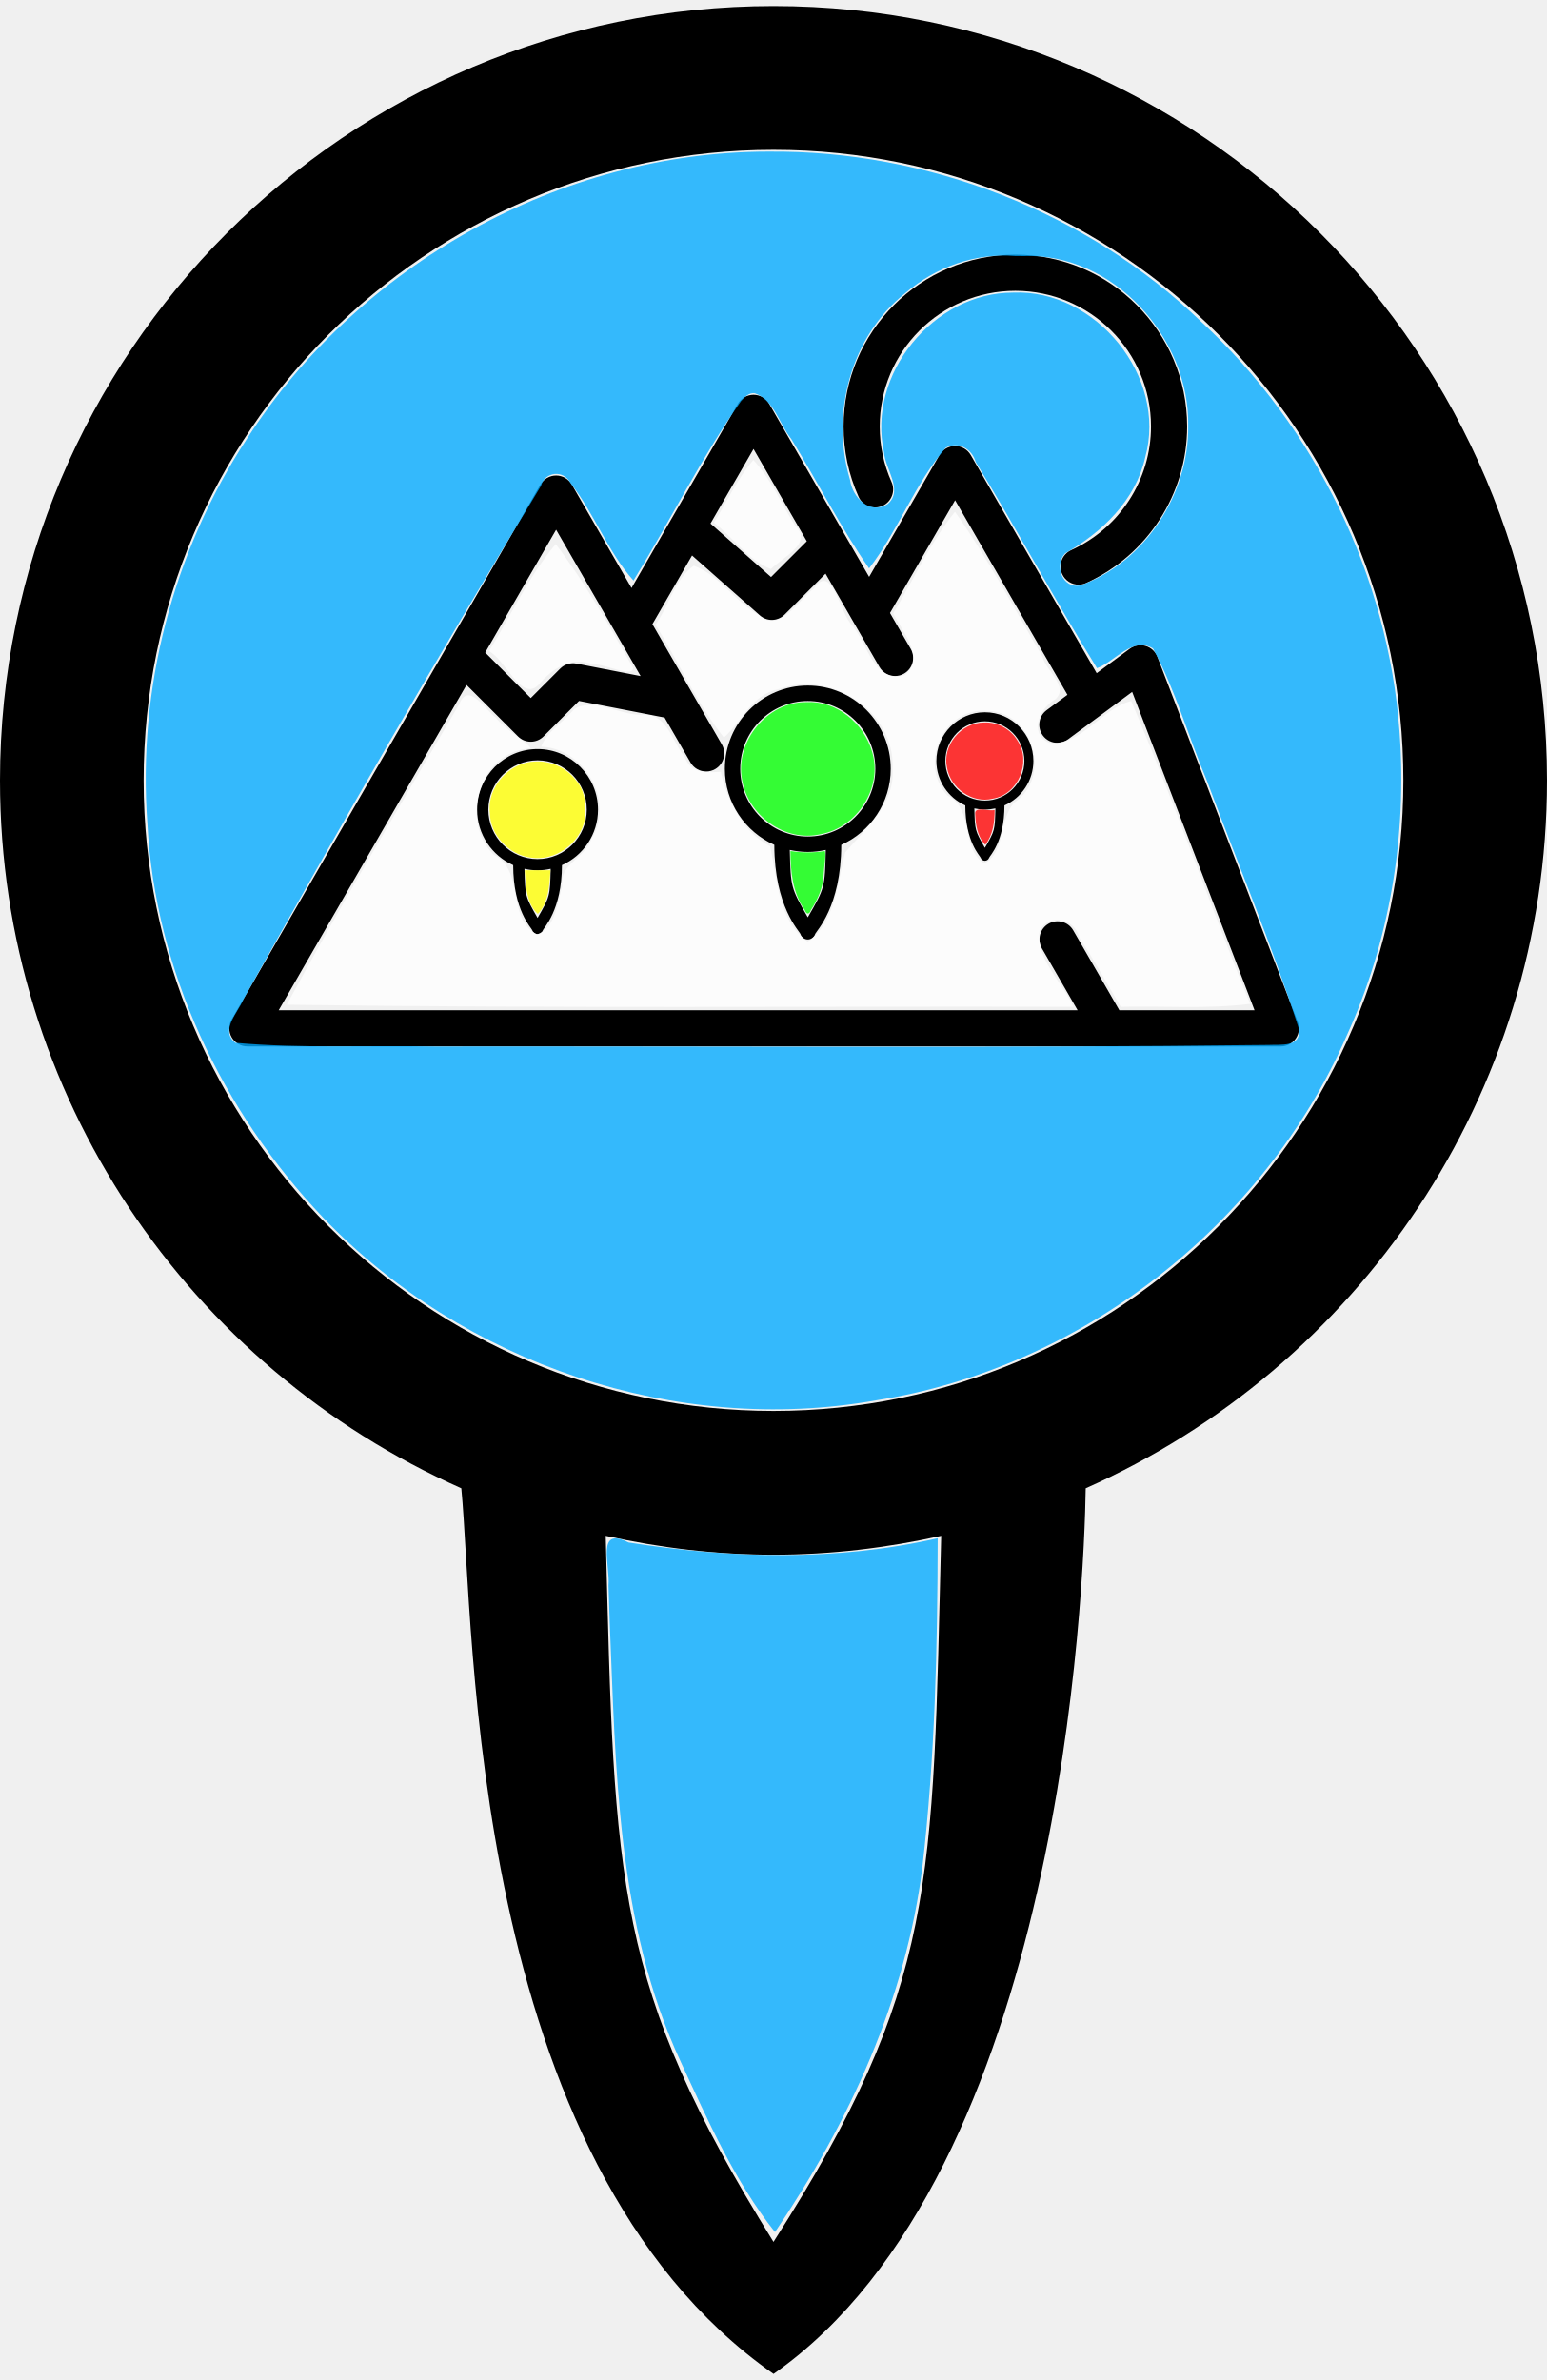
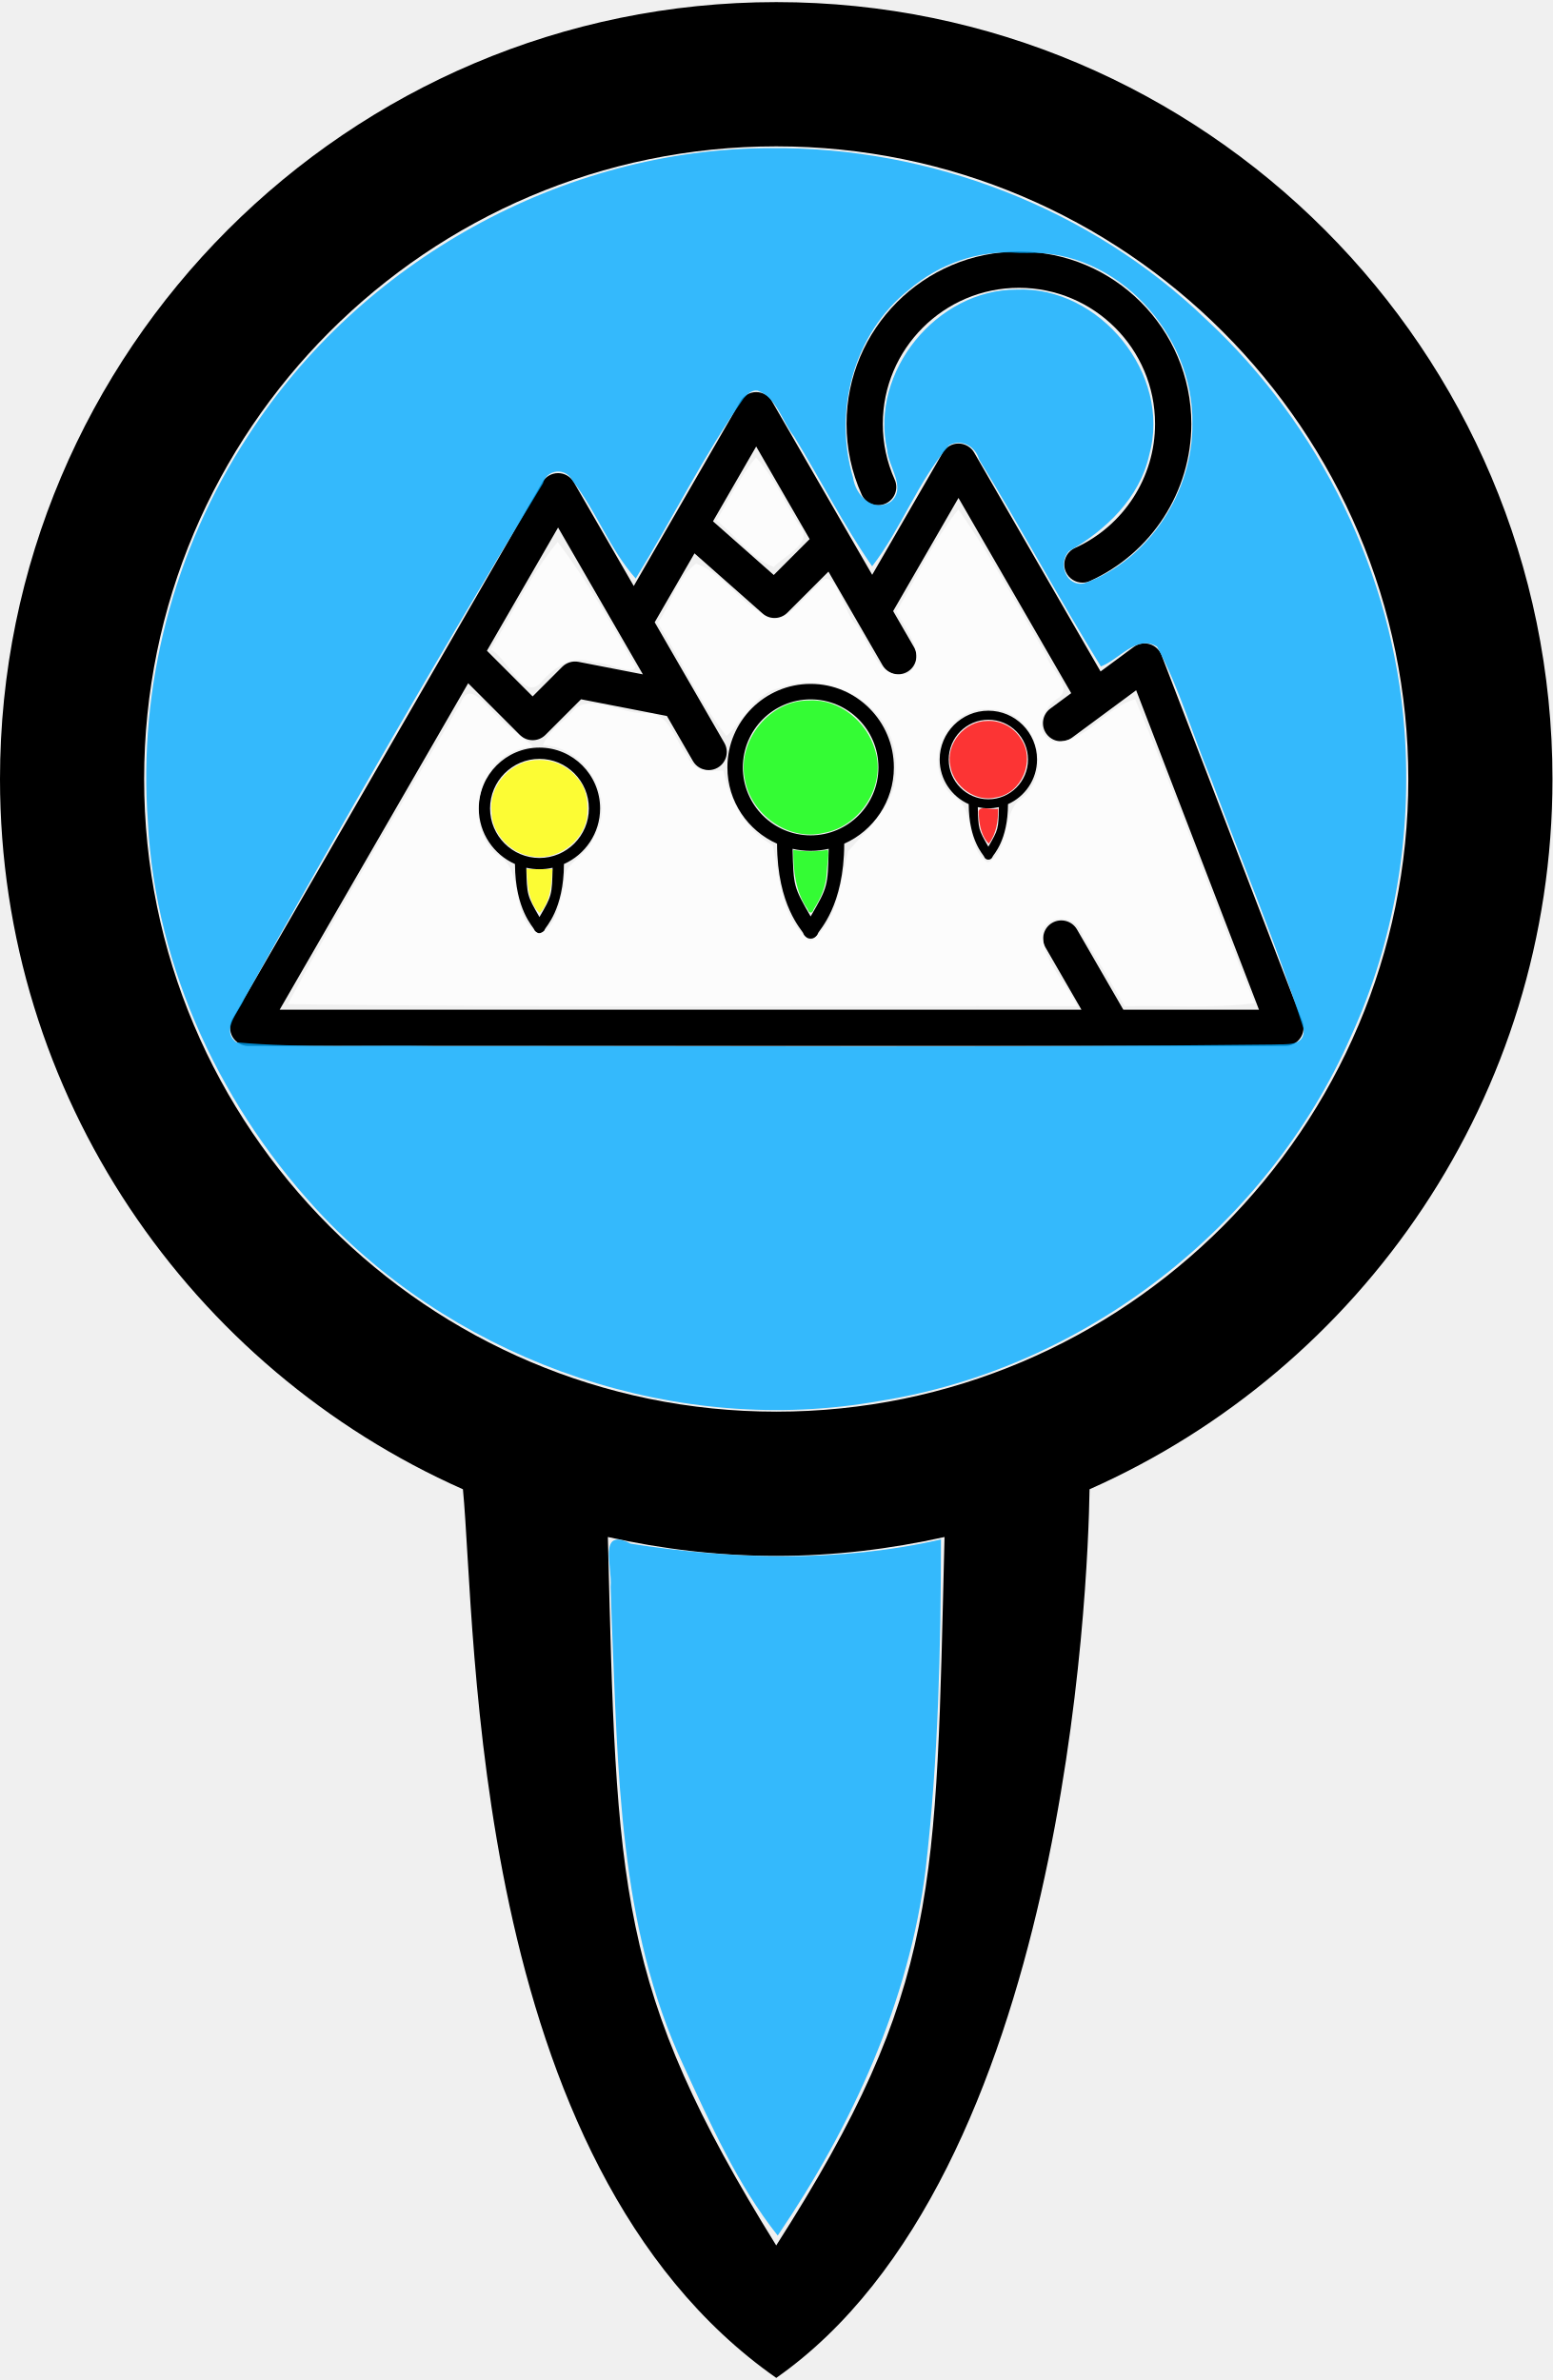
- <svg xmlns="http://www.w3.org/2000/svg" width="39" height="60" enable-background="new 0 0 100 100" fill="#000000" version="1.1" viewBox="0 0 65.333 100" xml:space="preserve">
+ <svg xmlns="http://www.w3.org/2000/svg" width="30" height="46" enable-background="new 0 0 100 100" fill="#000000" version="1.1" viewBox="0 0 65.333 100" xml:space="preserve">
  <path d="m65.333 32.703c0-18.032-14.652-32.703-32.665-32.703s-32.668 14.671-32.668 32.703c0 13.333 8.024 24.808 19.482 29.894 0.57 5.908 0.258 28.355 13.186 37.403 12.172-8.531 13.123-33.293 13.184-37.403 11.458-5.085 19.481-16.56 19.481-29.894zm-32.667 61.722c-6.719-10.83-6.714-15.037-7.085-29.819 2.284 0.508 4.65 0.796 7.085 0.796s4.799-0.288 7.083-0.796c-0.369 14.77-0.159 18.984-7.083 29.819zm0.002-35.095c-14.668 0-26.602-11.945-26.602-26.628s11.933-26.63 26.602-26.63c14.666 0 26.599 11.945 26.599 26.63s-11.933 26.628-26.599 26.628z" fill="#000" stroke-width="1.734" />
  <g transform="matrix(.26468 0 0 .26468 -5.9989 13.9)">
    <g transform="matrix(.58479 0 0 .58479 89.388 27.176)">
      <path d="m167.86 69.693c0-7.321-5.936-13.277-13.234-13.277-7.298 0-13.236 5.956-13.236 13.277 0 5.413 3.251 10.072 7.893 12.136 0.025 9.938 4.005 13.738 4.175 14.255 0.166 0.505 0.637 0.847 1.167 0.847s1.001-0.342 1.167-0.847c0.17-0.518 4.149-4.316 4.175-14.255 4.642-2.065 7.893-6.724 7.893-12.136zm-13.235 23.707c-2.706-4.721-2.72-4.754-2.871-10.755 0.925 0.206 1.884 0.323 2.871 0.323s1.944-0.117 2.87-0.323c-0.15 5.996-0.128 6.017-2.87 10.755zm7.3e-4 -12.897c-5.943 0-10.778-4.85-10.778-10.811 0-5.961 4.835-10.812 10.778-10.812 5.942 0 10.777 4.85 10.777 10.812 0 5.962-4.835 10.811-10.777 10.811zm-105.56 2.492c0-9.122-7.397-16.543-16.489-16.543-9.093 0-16.492 7.421-16.492 16.543 0 6.745 4.051 12.55 9.835 15.121 0.031 12.383 4.991 17.117 5.202 17.762 0.206 0.629 0.794 1.055 1.454 1.055s1.248-0.426 1.454-1.055c0.212-0.645 5.17-5.378 5.202-17.762 5.784-2.572 9.834-8.377 9.834-15.121zm-16.491 29.539c-3.372-5.882-3.389-5.923-3.577-13.401 1.153 0.257 2.347 0.403 3.577 0.403s2.423-0.146 3.576-0.403c-0.186 7.471-0.16 7.498-3.576 13.401zm9.09e-4 -16.069c-7.405 0-13.429-6.043-13.429-13.47 0-7.427 6.024-13.472 13.429-13.472 7.404 0 13.428 6.043 13.428 13.472 0 7.428-6.024 13.47-13.428 13.47zm96.362-24.634c0-12.519-10.151-22.704-22.63-22.704-12.48 0-22.634 10.185-22.634 22.704 0 9.257 5.56 17.223 13.498 20.753 0.042 16.994 6.849 23.492 7.139 24.376 0.283 0.864 1.089 1.448 1.996 1.448s1.712-0.584 1.996-1.448c0.291-0.885 7.095-7.381 7.139-24.376 7.938-3.53 13.497-11.497 13.497-20.753zm-22.632 40.539c-4.628-8.073-4.652-8.129-4.909-18.391 1.583 0.353 3.222 0.553 4.909 0.553s3.325-0.2 4.908-0.553c-0.256 10.254-0.219 10.29-4.908 18.391zm1e-3 -22.054c-10.162 0-18.431-8.293-18.431-18.487 0-10.194 8.267-18.489 18.431-18.489 10.161 0 18.429 8.293 18.429 18.489 0 10.195-8.267 18.487-18.429 18.487zm56.634-158.76c-25.846 0-46.873 21.027-46.873 46.873 0 6.682 1.379 13.137 4.097 19.189 1.116 2.484 4.035 3.593 6.519 2.477 2.484-1.116 3.593-4.035 2.477-6.519-2.144-4.772-3.231-9.868-3.231-15.147 0-20.408 16.603-37.01 37.01-37.01 20.408 0 37.01 16.603 37.01 37.01 0 14.515-8.548 27.759-21.778 33.741-2.481 1.122-3.584 4.044-2.462 6.525 0.824 1.822 2.618 2.901 4.496 2.901 0.679 0 1.37-0.141 2.029-0.439 16.752-7.575 27.577-24.347 27.577-42.728 0-25.846-21.027-46.872-46.873-46.872zm-165.2 206.17h-35.8l51.25-88.773 14.043 14.043c0.963 0.963 2.225 1.444 3.487 1.444s2.524-0.481 3.487-1.444l9.678-9.678 23.346 4.541 7.072 12.25c0.913 1.582 2.571 2.466 4.274 2.466 0.837 0 1.685-0.214 2.462-0.662 2.359-1.362 3.166-4.378 1.804-6.737l-18.937-32.804 10.82-18.741 18.5 16.344c0.935 0.827 2.1 1.235 3.264 1.235 1.266 0 2.528-0.484 3.488-1.444l11.17-11.17 14.702 25.459c0.914 1.582 2.571 2.466 4.275 2.466 0.836 0 1.685-0.214 2.462-0.661 2.359-1.362 3.166-4.378 1.805-6.737l-5.656-9.794 17.765-30.769 30.65 53.091-5.676 4.194c-2.191 1.618-2.655 4.707-1.036 6.896 0.967 1.309 2.458 2.001 3.97 2.001 1.018 0 2.045-0.314 2.926-0.966l17.475-12.916 33.392 86.863h-36.886l-12.588-21.808c-1.362-2.359-4.378-3.167-6.736-1.806-2.359 1.362-3.167 4.377-1.806 6.736l9.742 16.878h-162.46m0 9.862h217.91c1.625 0 3.145-0.8 4.065-2.139 0.92-1.339 1.121-3.044 0.539-4.561l-38.292-99.608c-0.552-1.437-1.744-2.534-3.223-2.965-1.479-0.431-3.073-0.146-4.311 0.768l-9.025 6.672-34.36-59.52c-0.881-1.526-2.509-2.466-4.271-2.466-1.762 0-3.39 0.94-4.271 2.466l-19.19 33.237-27.269-47.223c-0.881-1.525-2.509-2.466-4.271-2.466-1.762 0-3.389 0.941-4.271 2.466l-29.017 50.263-6.428-11.134s-5.7e-4 -5.7e-4 -5.7e-4 -0.001v-5.7e-4l-9.875-17.095c-0.881-1.525-2.509-2.465-4.271-2.465s-3.389 0.94-4.27 2.466l-84.241 145.91c-0.881 1.526-0.881 3.406 0 4.931s2.509 2.466 4.271 2.466h44.341m45.455-104.45c-1.609-0.313-3.269 0.194-4.428 1.354l-8.046 8.046-12.426-12.426 19.344-33.505 5.603 9.699v5.7e-4l10.735 18.596c0.014 0.022 0.026 0.046 0.039 0.068l6.68 11.572zm53.086-23.622-16.524-14.599 11.743-20.342 14.54 25.181z" />
      <g fill-opacity=".784">
        <path transform="matrix(.57001 0 0 .57001 -51.525 -106.34)" d="m146.72 309.08c-12.603 0.148-23.638 12.28-21.956 24.904 0.084 10.409 9.291 19.808 19.459 21.091 11.611 1.91 23.529-6.573 25.879-17.989 0.734-6.694 0.398-13.995-4.383-19.248-4.47-5.748-11.729-9.078-18.999-8.758z" fill="#ff0" style="paint-order:stroke fill markers" />
        <path transform="matrix(.57001 0 0 .57001 -51.525 -106.34)" d="m141.79 366.3c0.441 5.517 1.589 12.085 5.91 15.751 5.235-5.51 5.488-13.742 6.029-20.913h-12.364c0.142 1.721 0.284 3.442 0.426 5.162z" fill="#ff0" style="paint-order:stroke fill markers" />
        <path transform="matrix(.57001 0 0 .57001 -51.525 -106.34)" d="m276.13 280.68c-18.693-0.224-34.226 18.953-30.7 37.185 2.708 16.924 20.62 30.078 37.612 26.007 17.423-3.03 29.908-22.435 24.604-39.495-3.867-13.567-17.041-24.579-31.516-23.697z" fill="#0f0" style="paint-order:stroke fill markers" />
        <path transform="matrix(.57001 0 0 .57001 -51.525 -106.34)" d="m268.59 351.97c0.044 9.693 0.993 19.981 6.826 28.171 0.699 2.135 2.215 2.428 2.925 0.096 3.557-5.426 6.099-11.481 6.22-18.048 0.182-3.335 1.085-7.058 0.558-10.222-5.527 0.878-11 0.848-16.528 2e-3z" fill="#0f0" style="paint-order:stroke fill markers" />
        <path transform="matrix(.57001 0 0 .57001 -51.525 -106.34)" d="m361.25 290.42c-10.921-3e-3 -20.138 10.946-17.686 21.734 1.675 9.669 12.055 17.213 21.824 14.734 12.248-1.899 18.803-17.704 11.842-27.867-3.294-5.494-9.57-8.896-15.981-8.601z" fill="#f00" style="paint-order:stroke fill markers" />
        <path transform="matrix(.57001 0 0 .57001 -51.525 -106.34)" d="m357.19 336.75c0.346 4.264 1.595 9.249 4.673 12.21 3.666-4.767 4.452-10.839 4.467-16.681-2.793 0.897-9.611-1.98-9.31 1.818 0.057 0.884 0.114 1.768 0.17 2.653z" fill="#f00" style="paint-order:stroke fill markers" />
      </g>
    </g>
  </g>
  <path transform="matrix(.33333 0 0 .33333 -.00016667 0)" d="m97.335 18.443c-26.296 0.012-51.858 14.31-66.045 36.376-9.365 14.288-13.884 31.655-12.62 48.698 0.968 18.642 9.476 36.547 22.275 49.986 17.713 18.504 44.757 27.66 70.042 23.152 25.932-4.073 49.03-22.055 59.572-46.062 5.518-12.056 7.737-25.471 6.756-38.673-1.439-19.625-10.621-38.494-25.052-51.861-14.52-13.997-34.8-21.811-54.928-21.615zm32.3 13.234c11.423-0.479 21.124 10.409 20.908 21.541 0.1 8.611-5.5 17.249-13.654 20.18-2.284 0.482-3.37-2.55-1.936-4.063 4.681-2.657 8.921-6.715 10.14-12.151 2.843-10.202-6.235-21.339-16.754-20.879-10.071-0.006-18.55 10.371-16.333 20.241 0.119 2.084 2.498 4.81 0.464 6.538-2.258 1.44-4.482-0.842-4.774-3.059-2.497-8.385 0.076-18.168 7.028-23.679 3.84-3.292 8.831-5.088 13.903-4.678 0.337 0.003 0.673 0.005 1.01 0.008zm-34 17.379c2.433 0.845 3.111 3.917 4.614 5.782 3.328 5.418 6.28 11.254 9.862 16.407 3.691-4.785 5.771-10.715 9.717-15.285 1.577-0.861 3.326 0.139 3.789 1.799 5.271 8.61 10.088 17.589 15.368 26.13 2.256-0.81 4.495-4.065 7.091-2.505 2.858 5.269 4.477 11.17 6.813 16.699 3.909 10.493 8.257 20.851 11.678 31.511 0.301 2.379-2.333 1.948-3.839 2.034-35.22 0.411-70.446 0.151-105.67 0.198-8.403-0.165-16.86 0.273-25.229-0.469-2.014-1.557 0.353-3.865 1.014-5.509 12.205-21.891 24.673-43.646 37.7-65.059 0.493-1.832 2.892-2.058 3.736-0.361 3.022 3.86 4.741 8.744 7.983 12.358 4.628-7.511 8.54-15.514 13.625-22.741 0.441-0.494 1.013-1.102 1.746-0.99z" fill="#0af" fill-opacity=".784" style="paint-order:stroke fill markers" />
  <path transform="matrix(.33333 0 0 .33333 -.00016667 0)" d="m77.233 204.35c0.803 18.927 0.864 38.615 9.028 56.143 3.433 7.424 6.835 15.135 11.929 21.54 9.38-13.84 16.611-29.568 18.683-46.317 1.585-13.794 1.908-27.714 1.929-41.59-12.804 2.933-26.252 2.565-39.168 0.537-4.181-2.151-2.299 2.907-2.539 5.456 0.046 1.41 0.093 2.821 0.139 4.231z" fill="#0af" fill-opacity=".784" style="paint-order:stroke fill markers" />
  <g fill="#fff" fill-opacity=".784">
    <path transform="matrix(.33333 0 0 .33333 -.00016667 0)" d="m120.99 64.072c-3.145 3.926-5.24 8.59-7.83 12.889 1.106 2.124 4.221 5.842 1.427 7.821-3.733 1.135-4.765-4.026-6.511-6.205-1.673-1.447-2.612-8.236-4.958-4.781-1.909 1.384-4.303 5.747-6.988 3.367-3.005-1.702-5.008-5.118-8.241-6.252-2.423 1.701-3.122 5.109-4.849 7.464 2.942 4.7 5.263 10.012 8.677 14.304 2.218-1.96 3.51-5.454 6.867-6.112 6.685-2.489 14.854 2.746 14.506 10.085 0.296 4.546-3.409 7.495-6.011 10.589-1.022 3.822-1.183 8.887-4.757 11.298-3.761-2.699-3.828-7.949-4.756-12.089-3.527-1.856-5.41-5.817-6.249-9.423-1.74 0.074-3.8 0.251-4.533-1.856-1.705-2.041-2.235-5.711-5.543-5.372-2.755 0.007-6.192-2.208-8.493-0.721-1.283 1.555-3.562 2.935-4.184 4.763 5.446 0.154 9.41 6.959 6.357 11.696-0.763 2.452-4.056 3.051-3.696 6.002-0.596 2.023-0.905 5.429-3.213 6.08-3.912-2.128-1.467-8.116-5.487-10.116-4.331-4.35-1.721-13.139 4.688-13.442 0.132-0.392-3.405-2.55-4.389-3.91-1.219-0.839-3.496-4.692-4.628-1.716-7.377 12.611-14.968 25.378-21.869 38.095 33.218 0.47 66.445 0.185 99.667 0.266-1.359-3.139-4.796-6.044-4.277-9.656 1.264-2.292 4.456-1.539 5.043 0.908 1.871 2.839 3.497 5.829 5.236 8.748 5.448-0.134 11.021 0.313 16.393-0.377-5.16-12.716-9.702-25.835-15.069-38.371-3.76 0.922-6.296 5.71-10.387 5.298-2.68-1.217-1.166-4.435 0.797-5.533 1.754-1.635-1.274-3.641-1.618-5.329-3.621-6.155-7.024-12.661-11.121-18.412zm4.215 25.241c5.717 0.155 8.089 8.397 3.318 11.587-2.023 2.14-1.089 6.285-3.824 7.75-3.021-2.015-1.206-6.888-4.652-8.626-3.76-3.996-0.477-11.31 5.158-10.711z" style="paint-order:stroke fill markers" />
    <path transform="matrix(.33333 0 0 .33333 -.00016667 0)" d="m70.407 68.173c-3.435 4.075-5.662 9.044-8.458 13.566 2.111 1.046 4.116 6.542 6.305 4.237 1.702-2.034 4.145-3.661 6.878-2.557 1.239-0.193 5.035 1.763 5.091 0.453-3.013-5.352-6.112-10.858-9.815-15.7z" style="paint-order:stroke fill markers" />
    <path transform="matrix(.33333 0 0 .33333 -.00016667 0)" d="m95.444 57.513c-2.035 2.37-3.344 5.293-4.995 7.938 2.404 1.83 4.451 4.863 7.229 5.88 1.461-1.497 5.425-3.237 3.055-5.503-1.721-2.757-3.058-5.953-5.288-8.315z" style="paint-order:stroke fill markers" />
  </g>
</svg>
